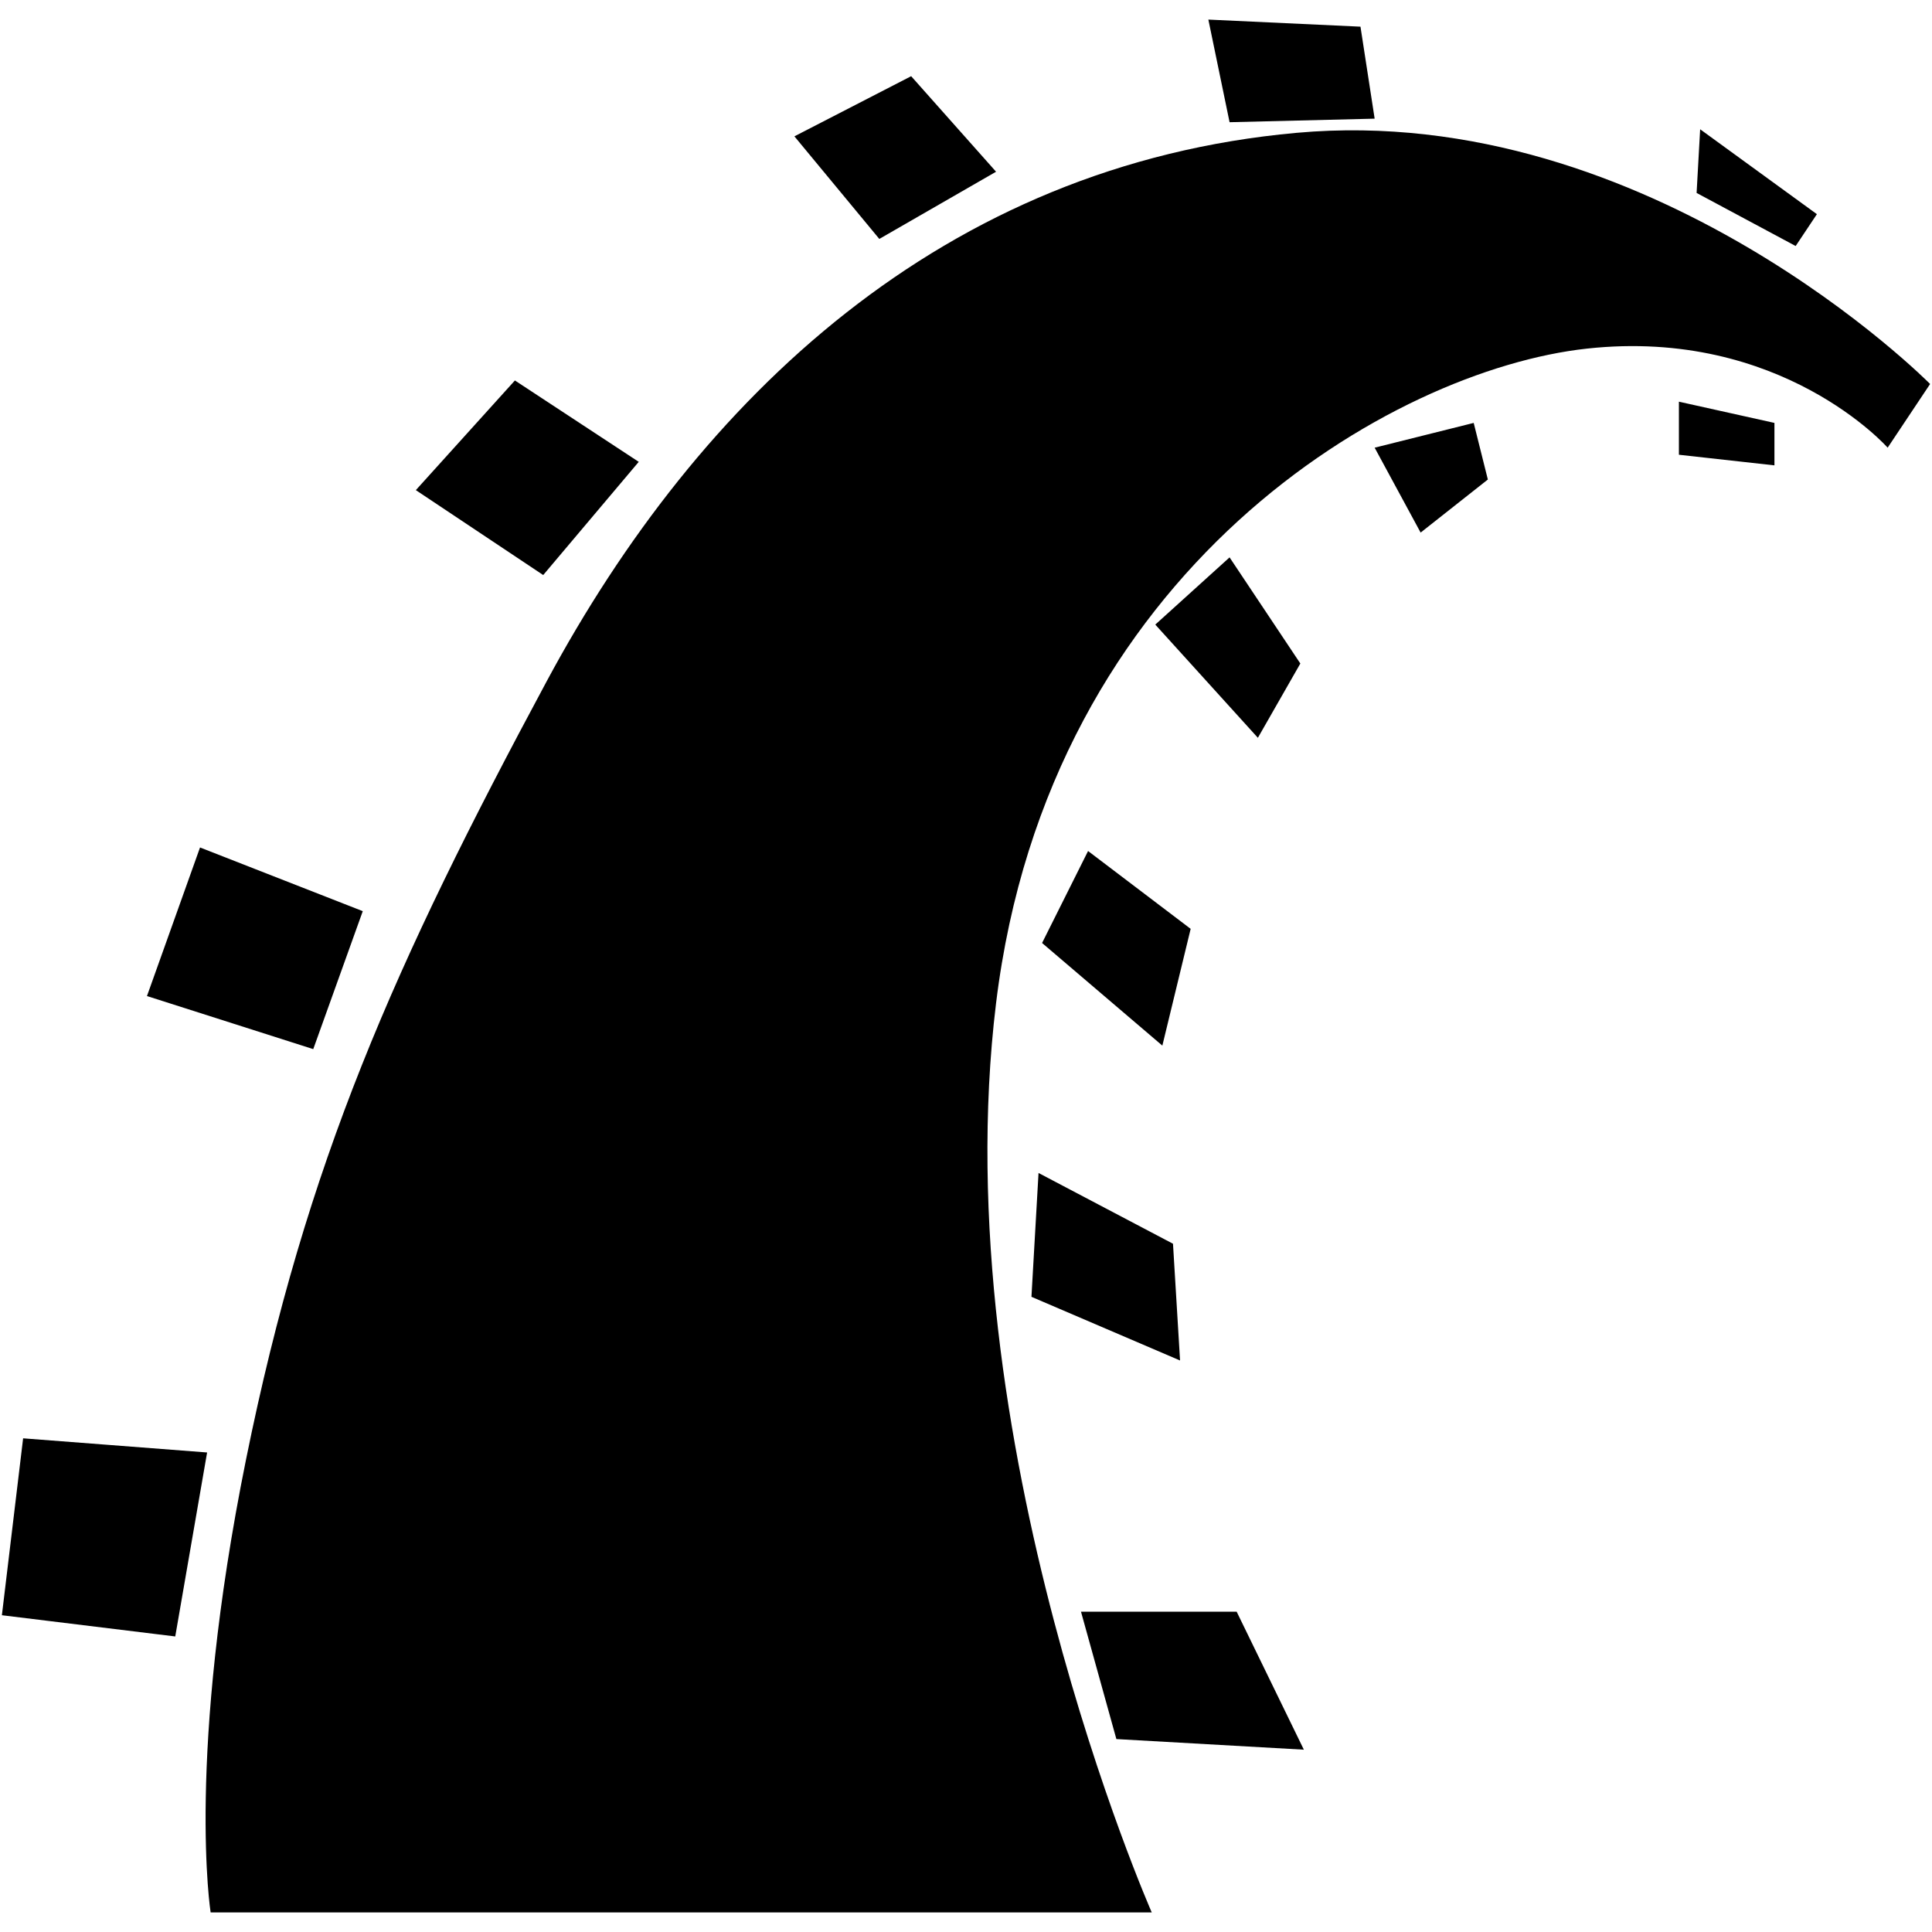
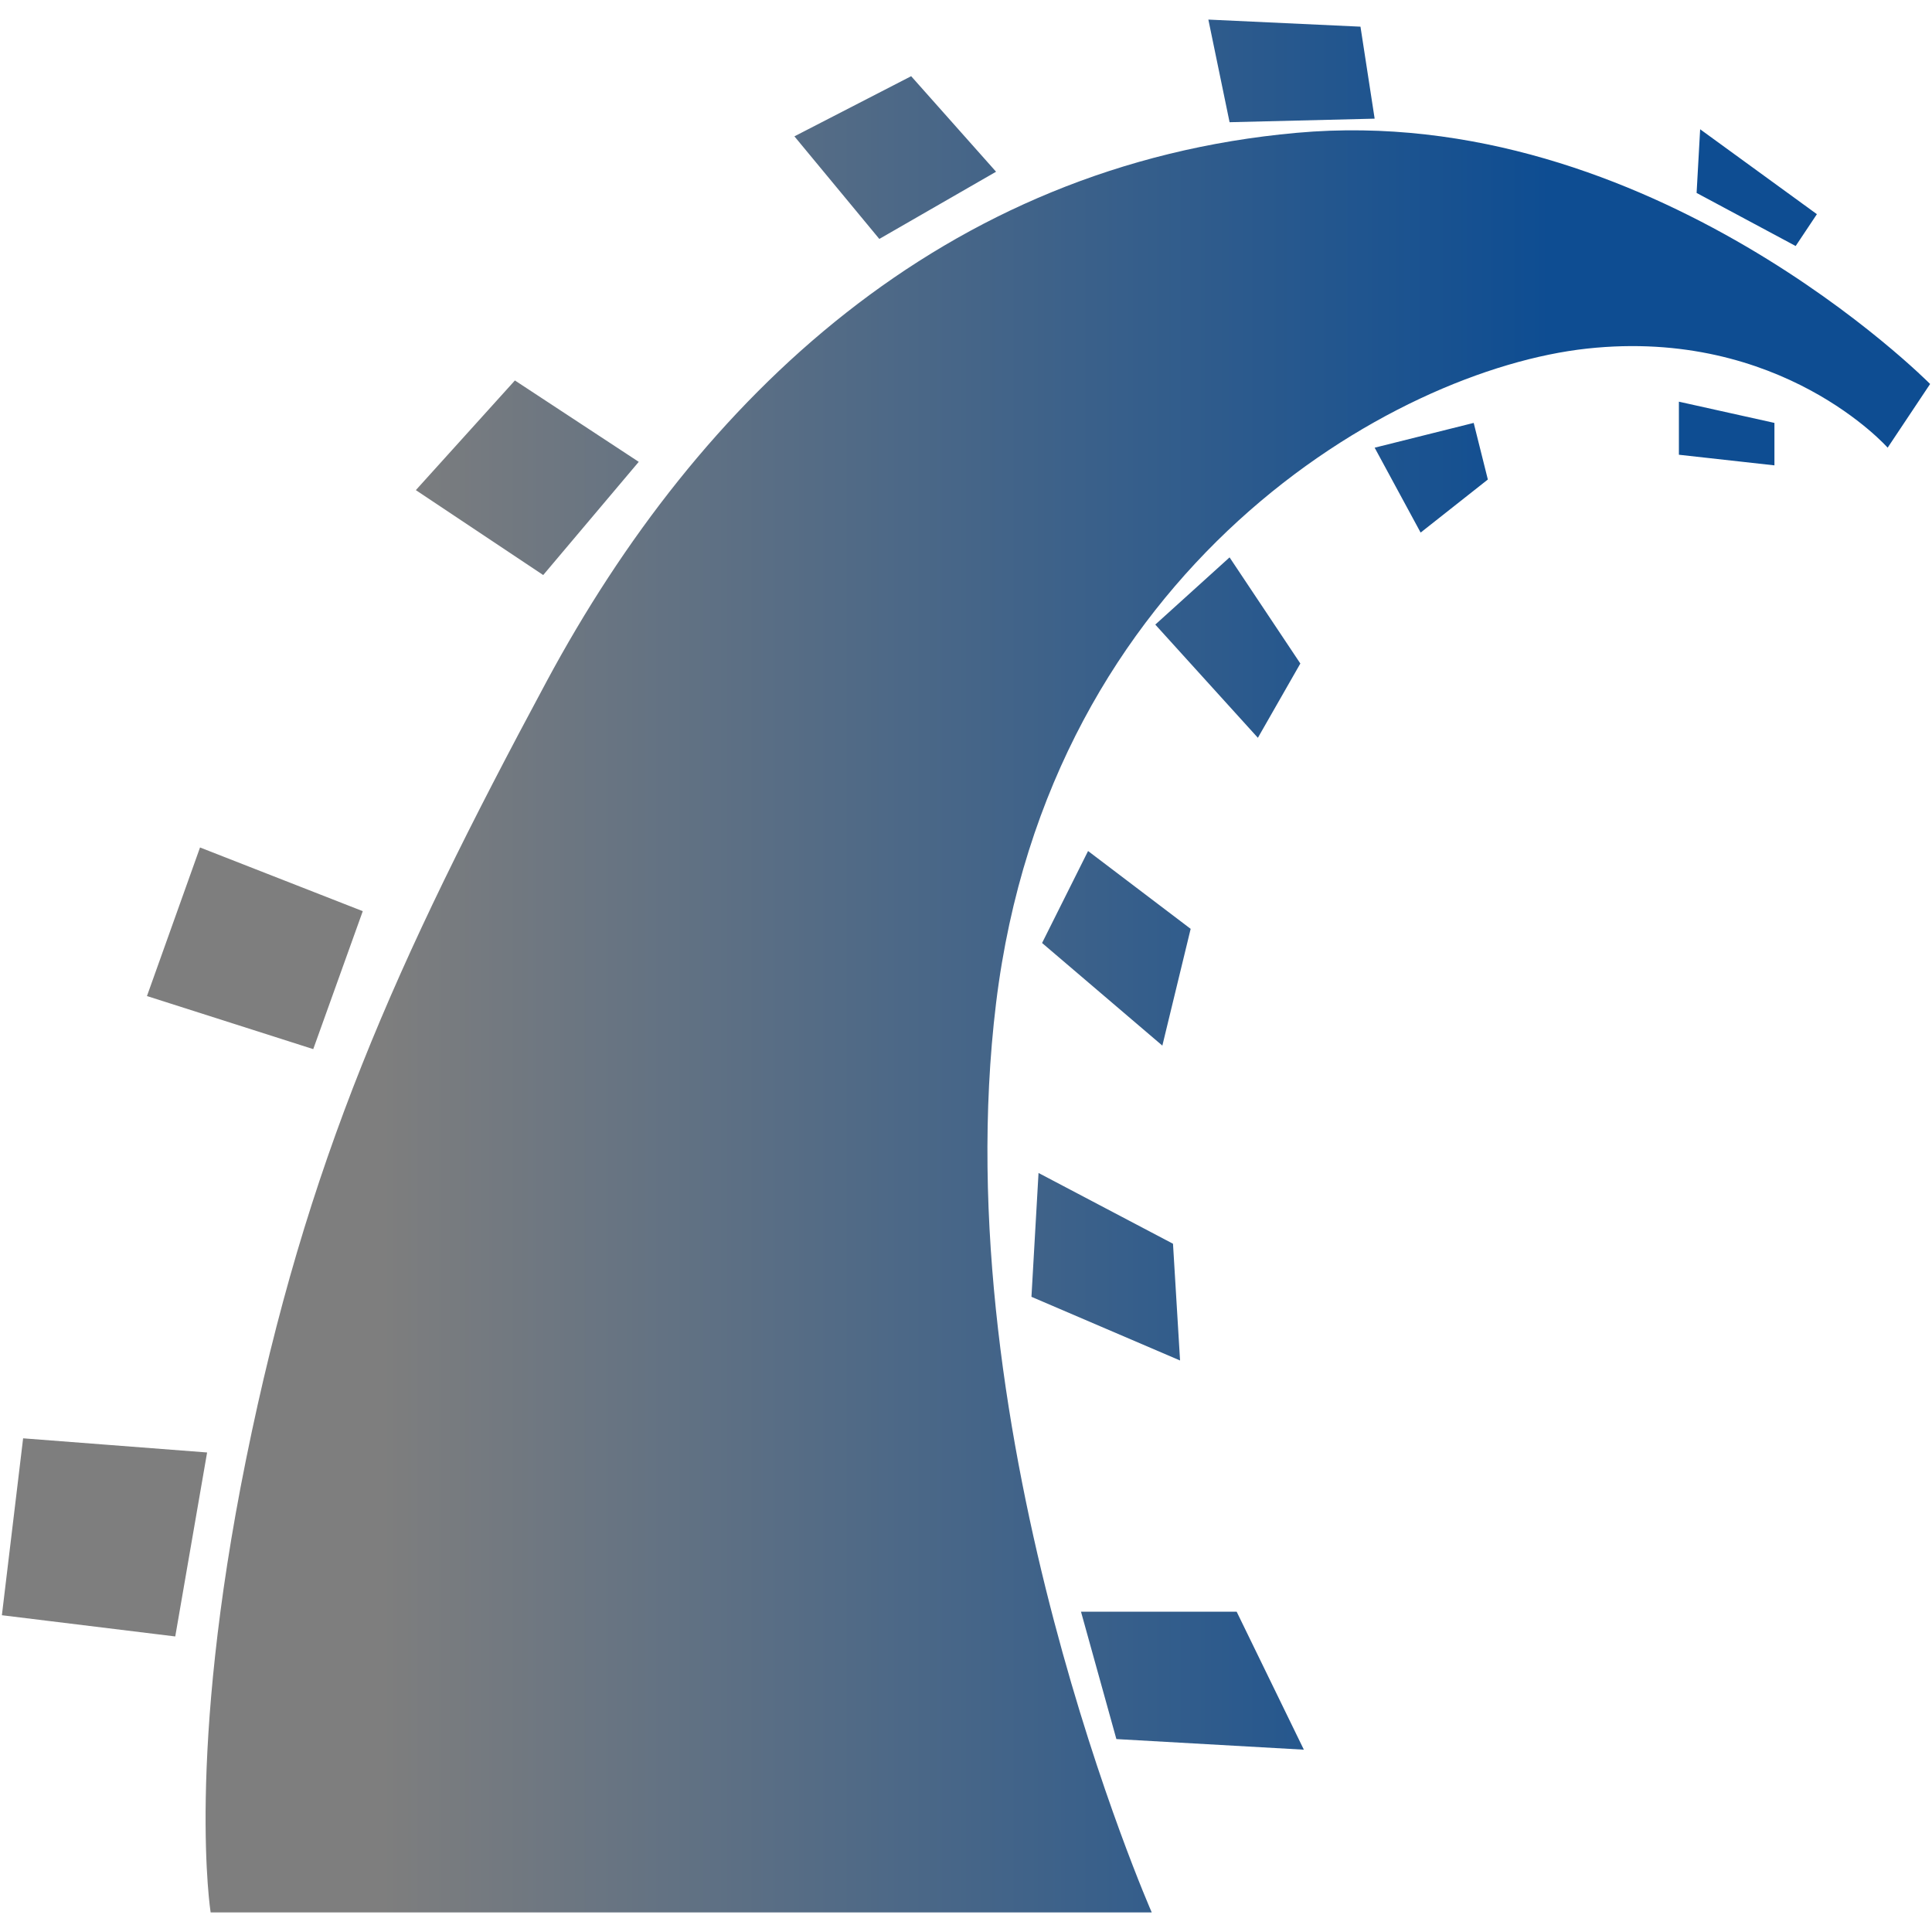
<svg xmlns="http://www.w3.org/2000/svg" version="1.1" x="0px" y="0px" width="512px" height="512px" viewBox="0 0 512 512" enable-background="new 0 0 512 512" xml:space="preserve">
-   <g id="5151e0c8492e5103c096af88a51f6584">
+   <linearGradient id="g0">
+     <stop offset="0.2" stop-color="#7e7e7e" />
+     <stop offset="0.8" stop-color="#0E4D92" />
+   </linearGradient>
+   <g fill="url(#g0)" id="5151e0c8492e5103c096af88a51f6584">
    <path display="inline" d="M511.5,101.762l-11.253,16.879c0,0-28.133-31.879-79.694-26.257   c-51.574,5.626-142.517,58.136-156.585,173.461c-14.064,115.324,41.257,240.965,41.257,240.965H55.821   c0,0-6.562-41.256,9.377-120.014c15.936-78.76,39.377-131.265,79.694-206.276c40.317-75.007,105.011-136.89,198.773-145.324   C437.429,26.755,511.5,101.762,511.5,101.762z M6.126,381.17L0.5,428.053l45.943,5.623l8.442-48.756L6.126,381.17z M96.138,241.468   l-43.128-16.88l-14.064,39.376l44.068,14.064L96.138,241.468z M169.274,122.393l-32.819-21.566l-26.252,29.06l33.754,22.506   L169.274,122.393z M263.968,45.51l-22.502-25.317l-30.939,15.939l22.502,27.188L263.968,45.51z M364.297,31.446l-3.756-24.377   l-40.313-1.879l5.622,27.197L364.297,31.446z M481.496,56.759l-30.939-22.502l-0.939,16.875l26.253,14.064L481.496,56.759z    M444.926,120.513l25.317,2.811v-11.249l-25.317-5.626V120.513z M364.297,118.642l12.184,22.498l17.815-14.064l-3.751-15   L364.297,118.642z M344.605,175.838l-18.755-28.128l-19.687,17.815l27.188,30L344.605,175.838z M276.16,249.901l31.876,27.196   l7.502-30.943l-27.188-20.626L276.16,249.901z M273.346,343.668l39.381,16.875l-1.871-30.939l-35.635-18.754L273.346,343.668z    M345.537,463.684l-17.811-36.57h-41.253l9.378,33.758L345.537,463.684z" />
  </g>
</svg>
